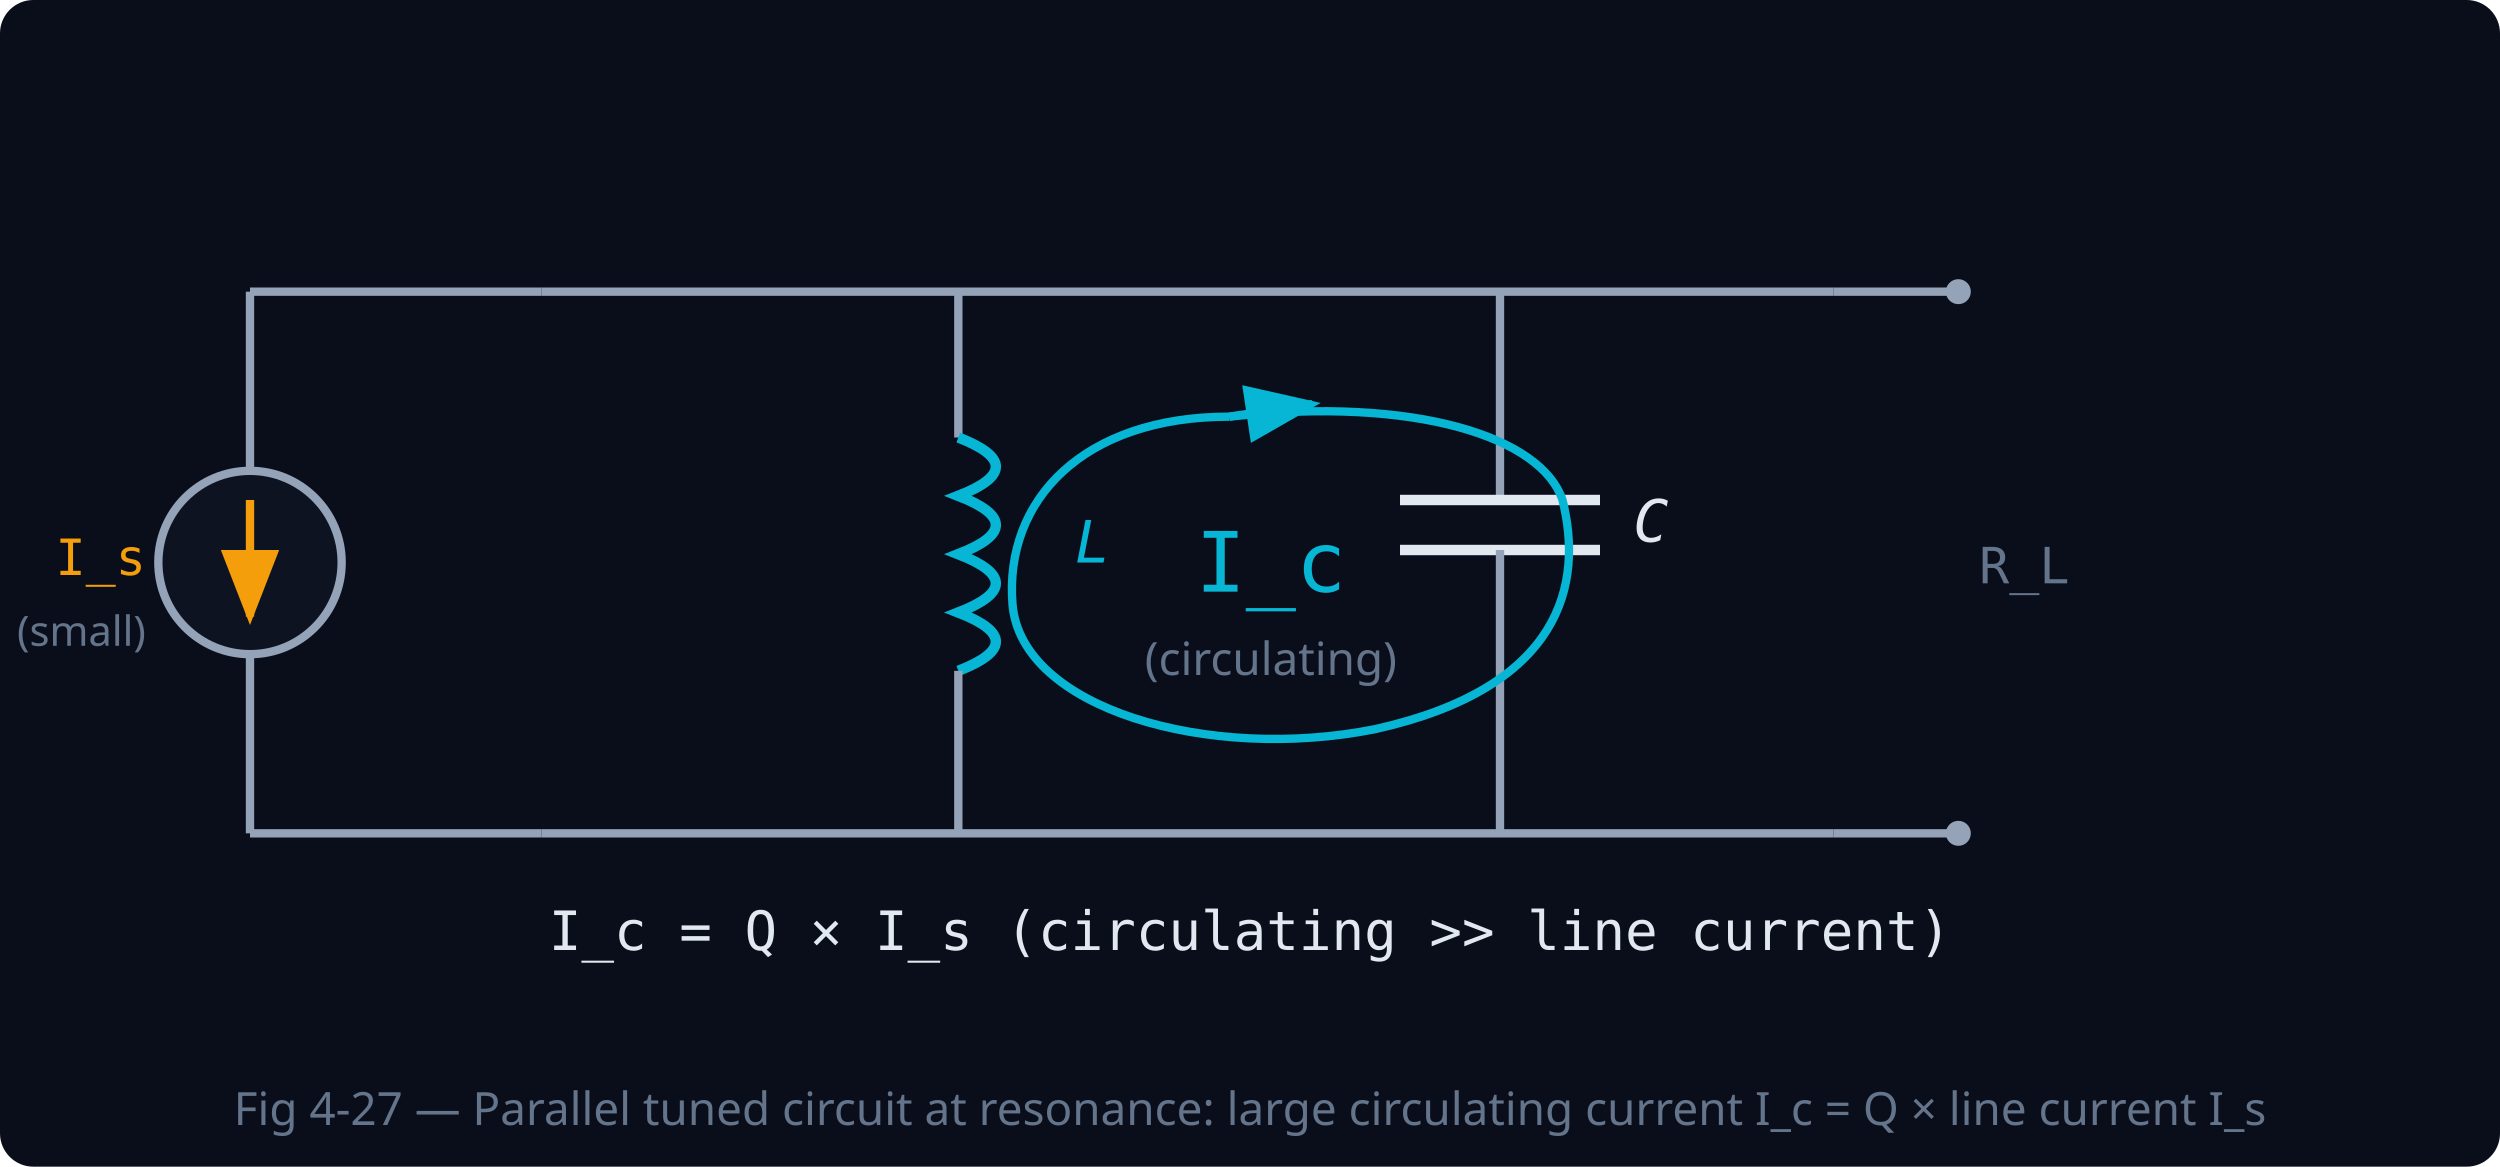
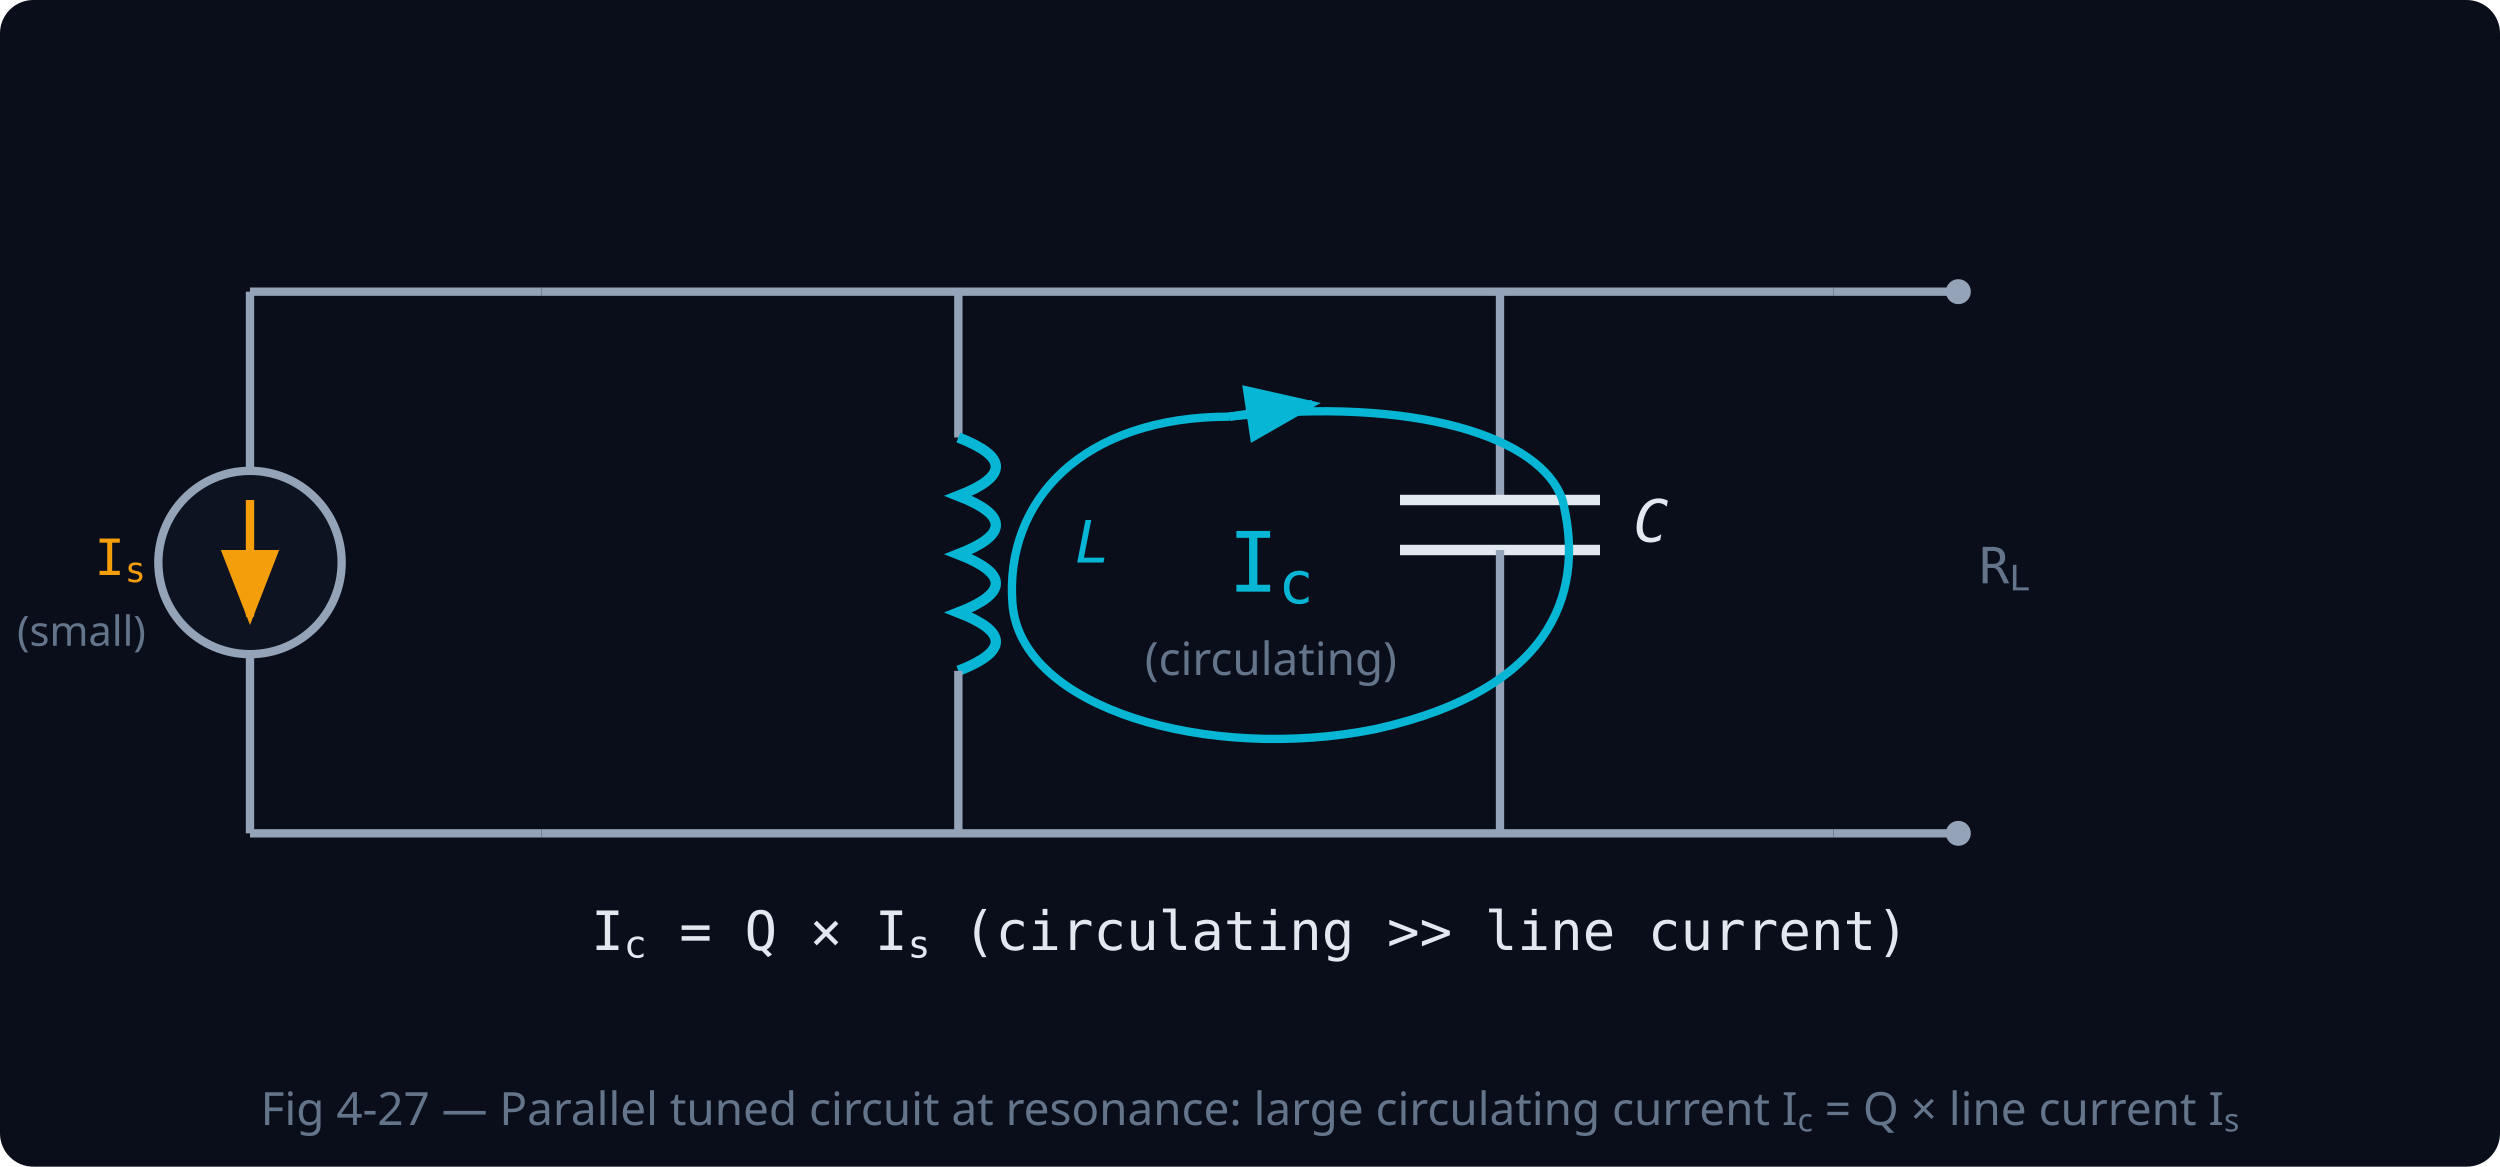
<svg xmlns="http://www.w3.org/2000/svg" viewBox="0 0 600 280" width="600" height="280">
  <defs>
    <marker id="circ" markerWidth="9" markerHeight="7" refX="8" refY="3.5" orient="auto">
      <polygon points="0 0, 9 3.5, 0 7" fill="#06b6d4" />
    </marker>
    <marker id="isrc" markerWidth="9" markerHeight="7" refX="8" refY="3.5" orient="auto">
      <polygon points="0 0, 9 3.5, 0 7" fill="#f59e0b" />
    </marker>
  </defs>
  <rect width="600" height="280" fill="#0a0e1a" rx="8" />
  <line x1="60" y1="70" x2="130" y2="70" stroke="#94a3b8" stroke-width="2" />
  <line x1="60" y1="200" x2="130" y2="200" stroke="#94a3b8" stroke-width="2" />
  <circle cx="60" cy="135" r="22" fill="#0d1321" stroke="#94a3b8" stroke-width="2" />
  <line x1="60" y1="70" x2="60" y2="113" stroke="#94a3b8" stroke-width="2" />
  <line x1="60" y1="157" x2="60" y2="200" stroke="#94a3b8" stroke-width="2" />
  <line x1="60" y1="120" x2="60" y2="148" stroke="#f59e0b" stroke-width="2" marker-end="url(#isrc)" />
-   <text x="35" y="138" font-family="IBM Plex Mono, monospace" font-size="12" fill="#f59e0b" text-anchor="end">I_s</text>
+   <text x="35" y="138" font-family="IBM Plex Mono, monospace" font-size="12" fill="#f59e0b" text-anchor="end">I<tspan baseline-shift="sub" font-size="70%">s</tspan>
+   </text>
  <text x="35" y="155" font-family="IBM Plex Sans, sans-serif" font-size="10" fill="#64748b" text-anchor="end">(small)</text>
  <line x1="130" y1="70" x2="440" y2="70" stroke="#94a3b8" stroke-width="2" />
  <line x1="130" y1="200" x2="440" y2="200" stroke="#94a3b8" stroke-width="2" />
  <line x1="230" y1="70" x2="230" y2="105" stroke="#94a3b8" stroke-width="2" />
  <path d="M 230,105 Q 248,112 230,119 Q 248,126 230,133 Q 248,140 230,147 Q 248,154 230,161" fill="none" stroke="#06b6d4" stroke-width="2.5" />
  <line x1="230" y1="161" x2="230" y2="200" stroke="#94a3b8" stroke-width="2" />
  <text x="258" y="135" font-family="IBM Plex Mono, monospace" font-size="14" fill="#06b6d4" font-style="italic">L</text>
  <line x1="360" y1="70" x2="360" y2="120" stroke="#94a3b8" stroke-width="2" />
  <line x1="336" y1="120" x2="384" y2="120" stroke="#e2e8f0" stroke-width="2.5" />
  <line x1="336" y1="132" x2="384" y2="132" stroke="#e2e8f0" stroke-width="2.5" />
  <line x1="360" y1="132" x2="360" y2="200" stroke="#94a3b8" stroke-width="2" />
  <text x="392" y="130" font-family="IBM Plex Mono, monospace" font-size="14" fill="#e2e8f0" font-style="italic">C</text>
  <path d="M 295,100 C 340,95 370,105 375,120 C 380,140 375,165 330,175 C 290,183 245,170 243,145 C 241,120 260,100 295,100" fill="none" stroke="#06b6d4" stroke-width="2" stroke-dasharray="none" />
  <line x1="295" y1="100" x2="315" y2="97" stroke="#06b6d4" stroke-width="2" marker-end="url(#circ)" />
-   <text x="305" y="142" font-family="IBM Plex Mono, monospace" font-size="20" fill="#06b6d4" text-anchor="middle">I_c</text>
+   <text x="305" y="142" font-family="IBM Plex Mono, monospace" font-size="20" fill="#06b6d4" text-anchor="middle">I<tspan baseline-shift="sub" font-size="70%">c</tspan>
+   </text>
  <text x="305" y="162" font-family="IBM Plex Sans, sans-serif" font-size="11" fill="#64748b" text-anchor="middle">(circulating)</text>
  <line x1="440" y1="70" x2="470" y2="70" stroke="#94a3b8" stroke-width="2" />
  <line x1="440" y1="200" x2="470" y2="200" stroke="#94a3b8" stroke-width="2" />
  <circle cx="470" cy="70" r="3" fill="#94a3b8" />
  <circle cx="470" cy="200" r="3" fill="#94a3b8" />
-   <text x="475" y="140" font-family="IBM Plex Mono, monospace" font-size="12" fill="#64748b">R_L</text>
-   <text x="300" y="228" font-family="IBM Plex Mono, monospace" font-size="13" fill="#e2e8f0" text-anchor="middle">I_c = Q × I_s  (circulating &gt;&gt; line current)</text>
-   <text x="300" y="270" font-family="IBM Plex Sans, sans-serif" font-size="11" fill="#64748b" text-anchor="middle">Fig 4-27 — Parallel tuned circuit at resonance: large circulating current I_c = Q × line current I_s</text>
+   <text x="475" y="140" font-family="IBM Plex Mono, monospace" font-size="12" fill="#64748b">R<tspan baseline-shift="sub" font-size="70%">L</tspan>
+   </text>
+   <text x="300" y="228" font-family="IBM Plex Mono, monospace" font-size="13" fill="#e2e8f0" text-anchor="middle">I<tspan baseline-shift="sub" font-size="70%">c</tspan> = Q × I<tspan baseline-shift="sub" font-size="70%">s</tspan>  (circulating &gt;&gt; line current)</text>
+   <text x="300" y="270" font-family="IBM Plex Sans, sans-serif" font-size="11" fill="#64748b" text-anchor="middle">Fig 4-27 — Parallel tuned circuit at resonance: large circulating current I<tspan baseline-shift="sub" font-size="70%">c</tspan> = Q × line current I<tspan baseline-shift="sub" font-size="70%">s</tspan>
+   </text>
</svg>
